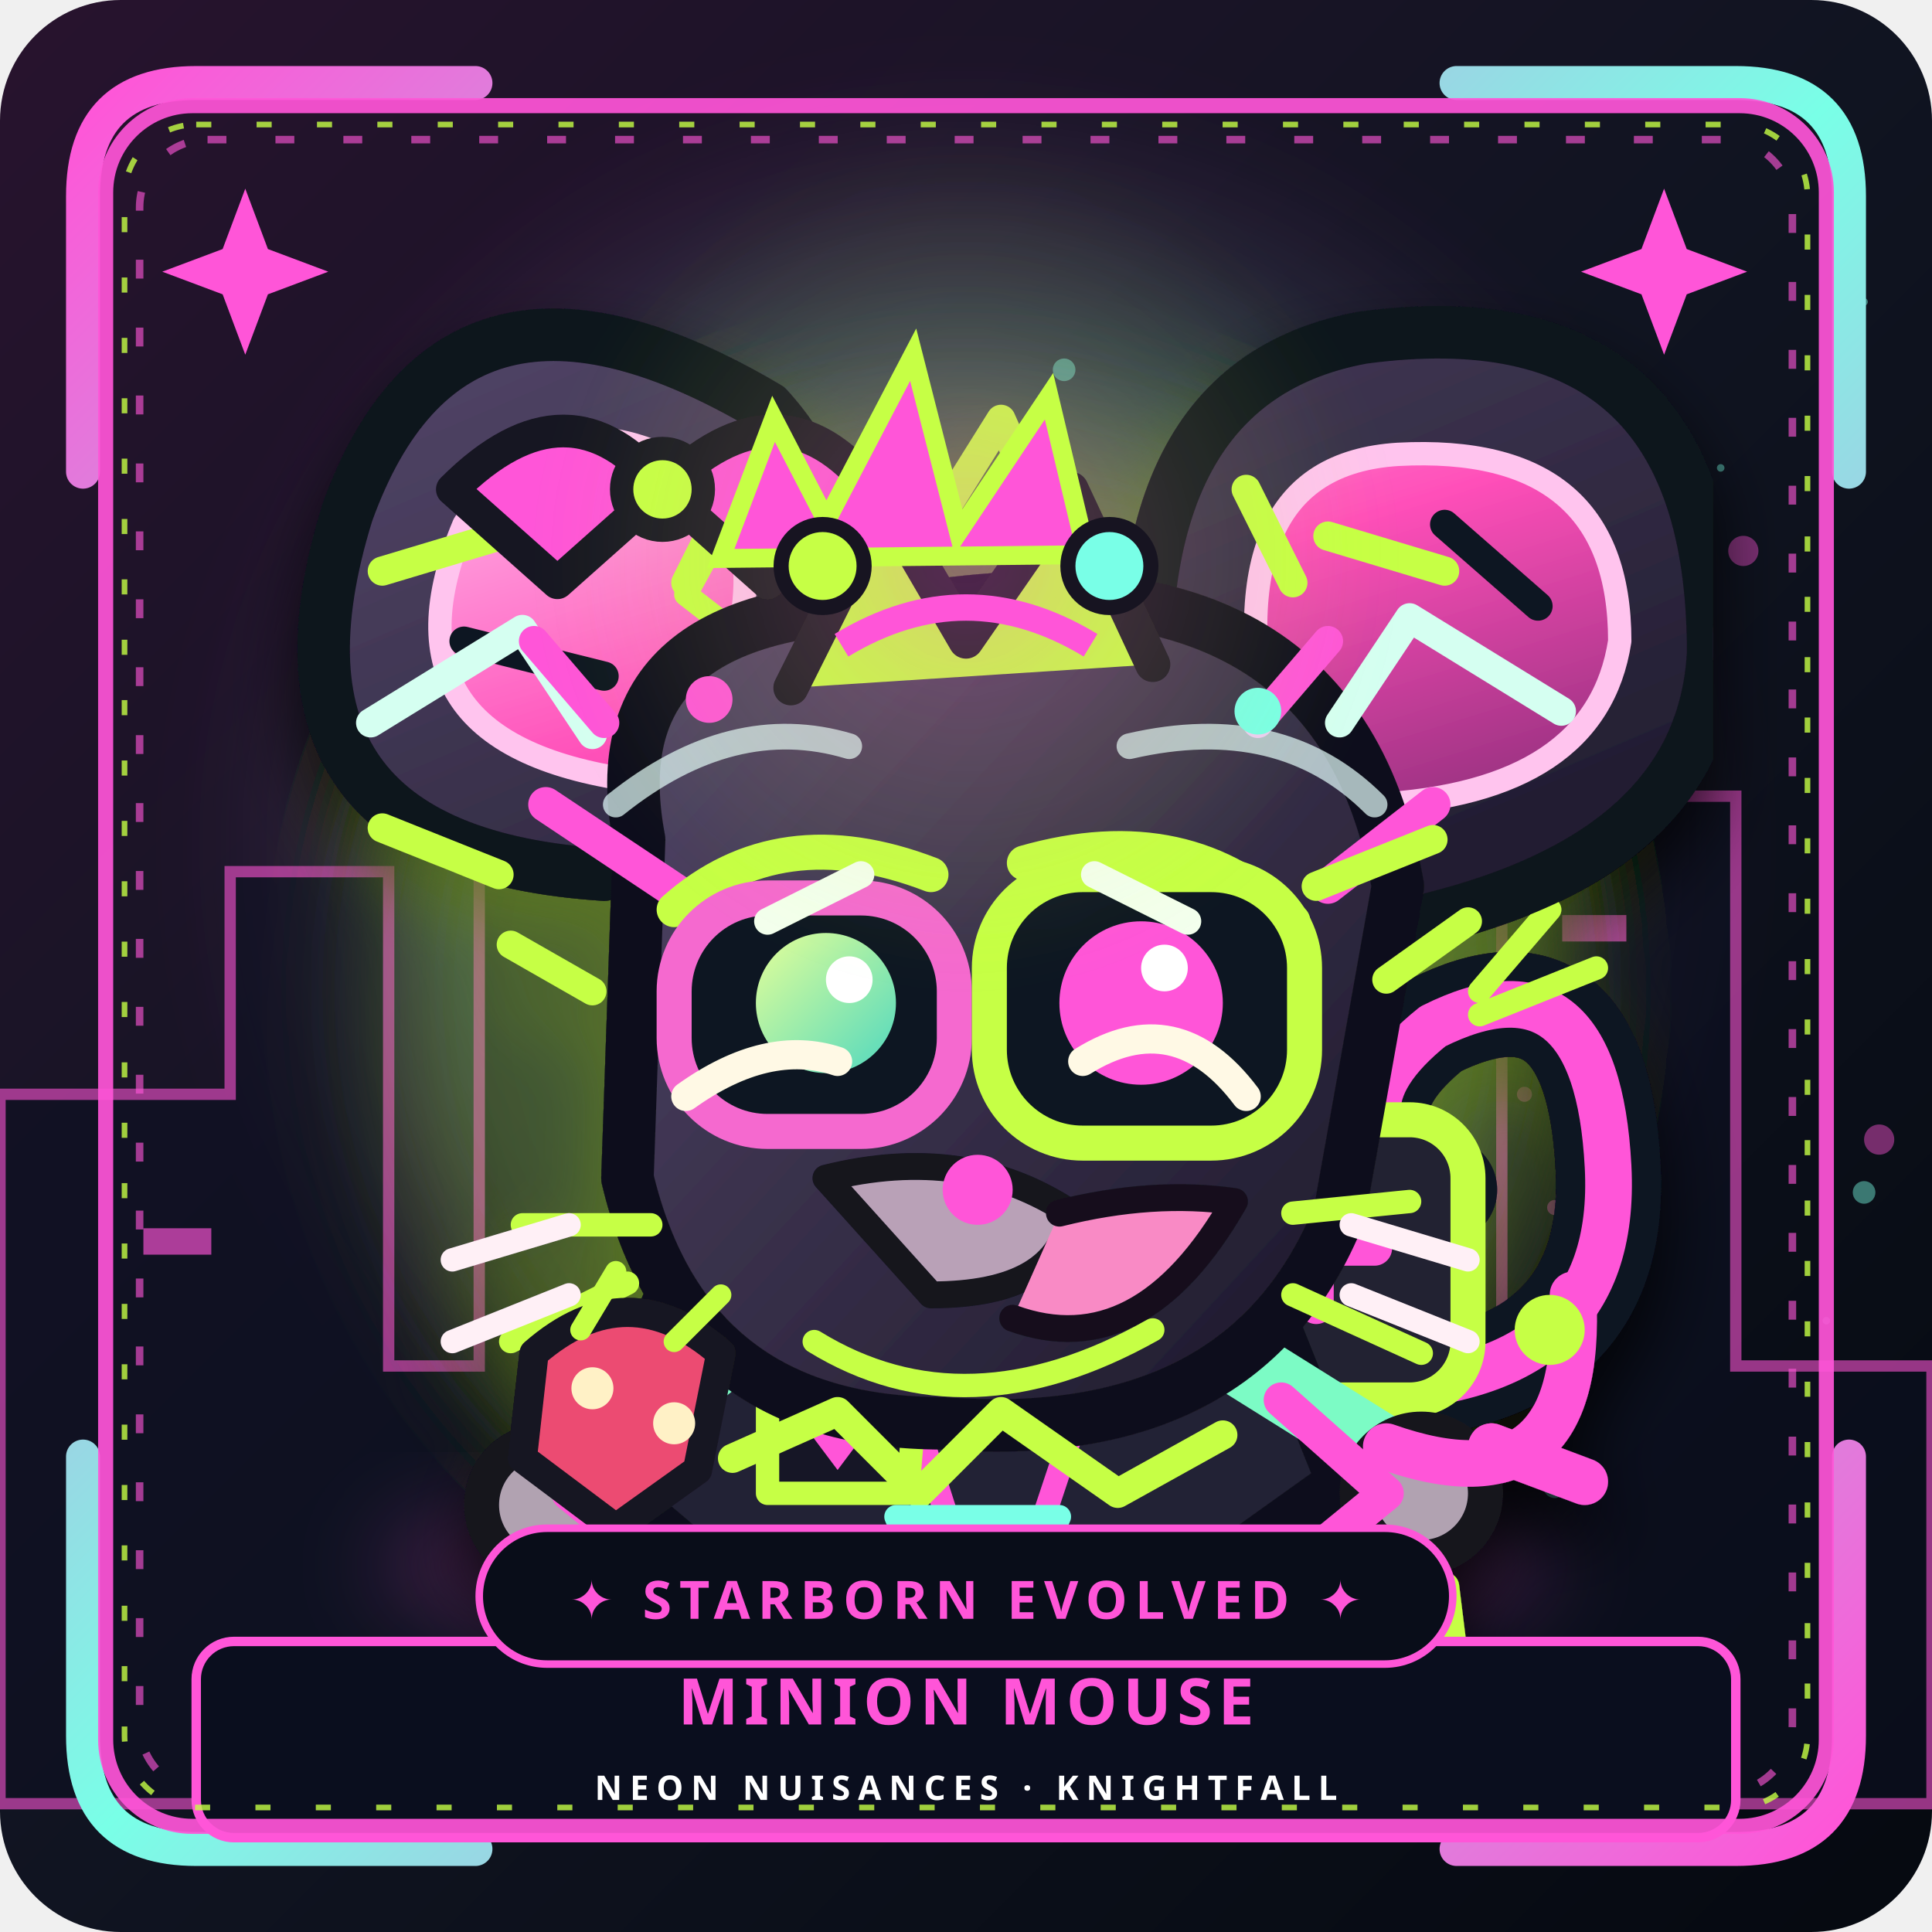
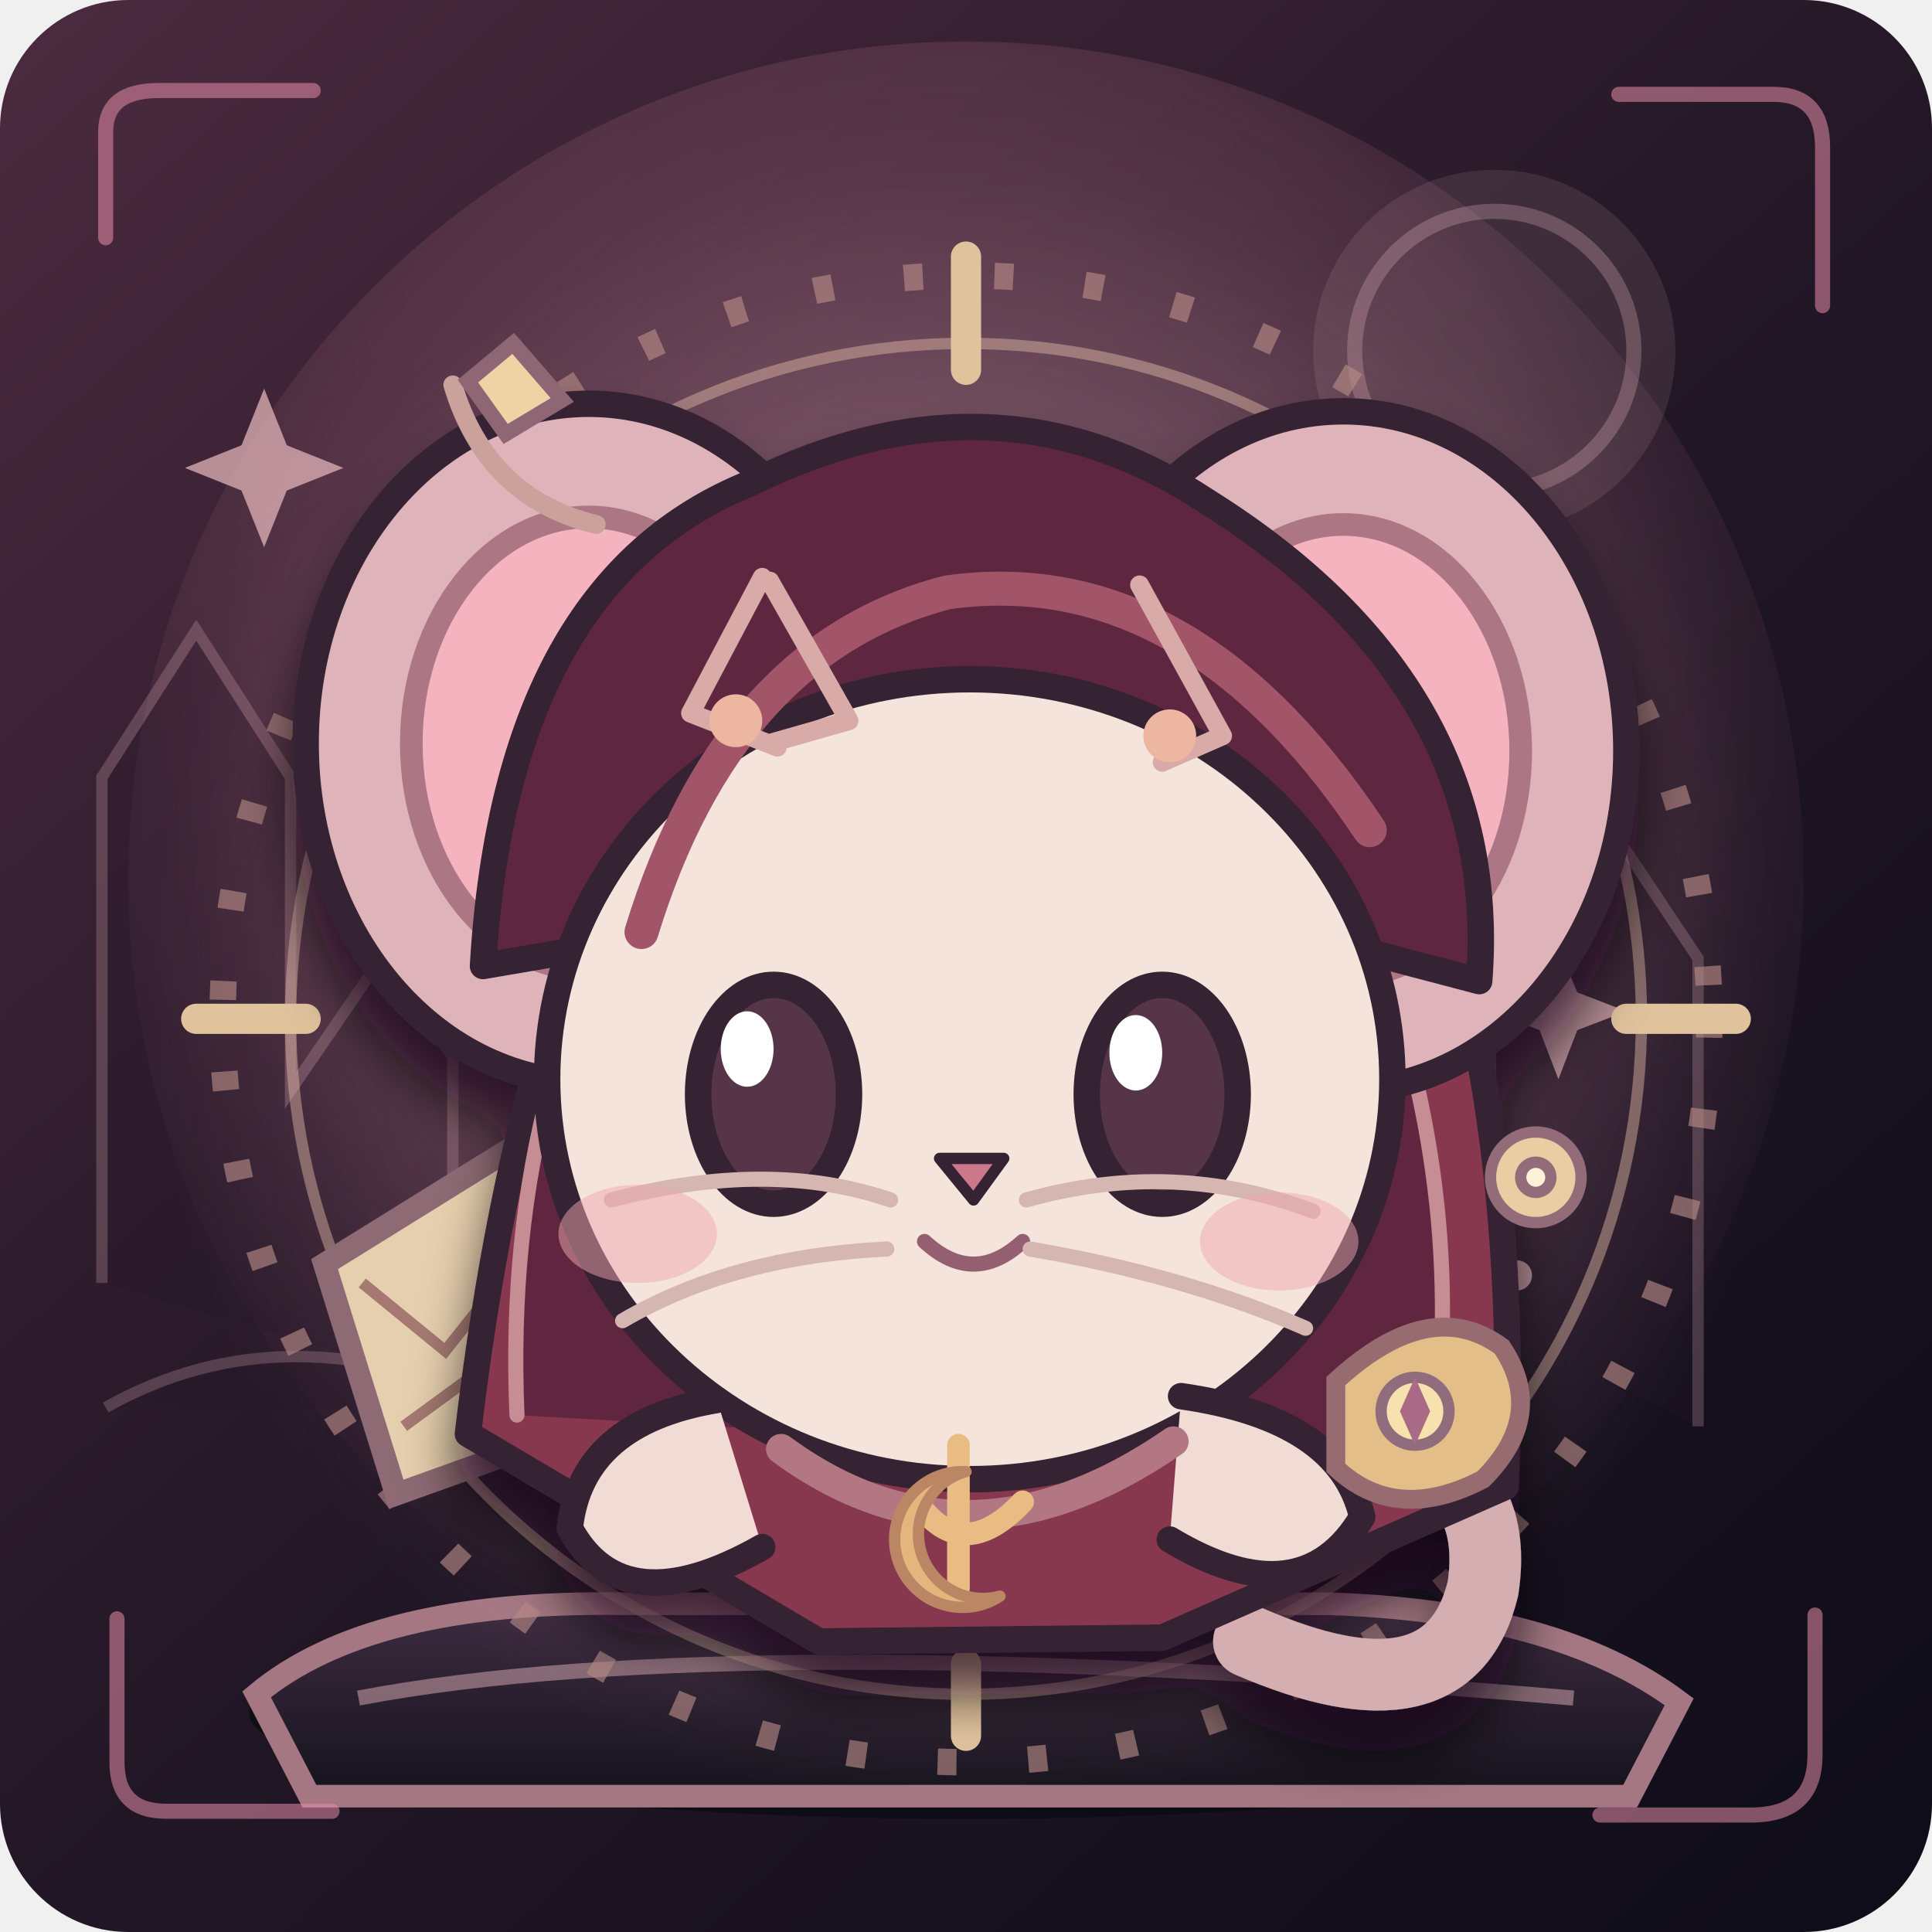
- <svg xmlns="http://www.w3.org/2000/svg" viewBox="0 0 512 512" role="img" aria-label="Minion Mouse: Mastermind evolved Starborn companion">
+ <svg xmlns="http://www.w3.org/2000/svg" viewBox="0 0 512 512" role="img" data-evolution-form="minion-mouse" aria-labelledby="minion-mouse-title minion-mouse-desc">
  <defs>
-     <radialGradient id="evolveAura">
-       <stop stop-color="#ff55d8" stop-opacity=".3" />
-       <stop offset="1" stop-color="#c6ff45" stop-opacity="0" />
+     <linearGradient id="minion-mouse-sky" x1="0" y1="0" x2=".9" y2="1">
+       <stop stop-color="#4c2b3f" />
+       <stop offset=".56" stop-color="#211625" />
+       <stop offset="1" stop-color="#100d1a" />
+     </linearGradient>
+     <radialGradient id="minion-mouse-aura" cx=".49" cy=".42" r=".63">
+       <stop stop-color="#e7b8bd" stop-opacity=".43" />
+       <stop offset=".65" stop-color="#e38da6" stop-opacity=".15" />
+       <stop offset="1" stop-color="#211625" stop-opacity="0" />
    </radialGradient>
-     <filter id="evolveGlow">
-       <feGaussianBlur stdDeviation="8" />
+     <linearGradient id="minion-mouse-ground" x1="0" y1="0" x2="0" y2="1">
+       <stop stop-color="#3e2b40" />
+       <stop offset="1" stop-color="#15131d" />
+     </linearGradient>
+     <filter id="minion-mouse-shadow" x="-35%" y="-40%" width="170%" height="180%">
+       <feDropShadow dx="0" dy="11" stdDeviation="7" flood-color="#090710" flood-opacity=".7" />
    </filter>
+     <radialGradient id="minion-mouse-evolved-halo">
+       <stop stop-color="#e4b890" stop-opacity=".31" />
+       <stop offset=".72" stop-color="#b78291" stop-opacity=".12" />
+       <stop offset="1" stop-color="#b78291" stop-opacity="0" />
+     </radialGradient>
  </defs>
-   <svg x="0" y="0" width="512" height="512" viewBox="0 0 512 512">
-     <defs>
-       <linearGradient id="sceneBackground" x2="1" y2="1">
-         <stop stop-color="#28132e" />
-         <stop offset=".5" stop-color="#101421" />
-         <stop offset="1" stop-color="#050910" />
-       </linearGradient>
-       <radialGradient id="sceneAura">
-         <stop stop-color="#ff55d8" stop-opacity=".46" />
-         <stop offset=".65" stop-color="#79ffe7" stop-opacity=".19" />
-         <stop offset="1" stop-color="#ff55d8" stop-opacity="0" />
-       </radialGradient>
-       <linearGradient id="neonTrim" x2="1" y2="1">
-         <stop stop-color="#ff55d8" />
-         <stop offset=".5" stop-color="#79ffe7" />
-         <stop offset="1" stop-color="#ff55d8" />
-       </linearGradient>
-       <filter id="sceneGlow">
-         <feGaussianBlur stdDeviation="12" />
-       </filter>
-       <filter id="characterDepth">
-         <feDropShadow dx="0" dy="10" stdDeviation="9" flood-color="#000" flood-opacity=".8" />
-       </filter>
-     </defs>
-     <rect width="512" height="512" rx="32" fill="url(#sceneBackground)" />
-     <circle cx="256" cy="224" r="205" fill="url(#sceneAura)" filter="url(#sceneGlow)" />
-     <g style="color:#ff55d8">
-       <path d="M0 362V290h61v-59h42v131h24V196h67v166h21V245h55v117h42V278h66v84h20V211h62v151h52v116H0Z" fill="#0c1021" stroke="currentColor" stroke-width="3" opacity=".58" />
-       <path d="M38 329h18m109-95h18m76 50h17m138-38h17" stroke="currentColor" stroke-width="7" opacity=".65" />
+   <rect x="0" y="0" width="512" height="512" rx="34" fill="url(#minion-mouse-sky)" />
+   <circle cx="256" cy="233" r="222" fill="url(#minion-mouse-aura)" />
+   <circle cx="396" cy="93" r="48" fill="#e7b8bd" opacity=".12" />
+   <circle cx="396" cy="93" r="37" fill="none" stroke="#e7b8bd" opacity=".28" stroke-width="4" />
+   <path d="M27 340V206l25-39 25 39v83l24-35 19 26v87m275-18v-95l27-42 28 42v124m-422-5q48-27 106 0" fill="#211625" stroke="#e7b8bd" stroke-width="3" opacity=".24" />
+   <g fill="#e7b8bd" opacity=".72">
+     <path d="m70 103 6 15 15 6-15 6-6 15-6-15-15-6 15-6zm343 148 5 12 13 5-13 5-5 13-5-13-13-5 13-5z" />
+     <circle cx="364" cy="178" r="3" />
+     <circle cx="113" cy="249" r="3" />
+     <circle cx="402" cy="338" r="4" />
+   </g>
+   <ellipse cx="256" cy="454" rx="190" ry="28" fill="#08080e" opacity=".69" />
+   <path d="M68 449q30-25 97-24h187q61 2 93 26l-13 25H82Z" fill="url(#minion-mouse-ground)" stroke="#a47783" stroke-width="6" />
+   <path d="M95 450q100-19 322 0" fill="none" stroke="#e7b8bd" stroke-width="4" opacity=".47" />
+   <g class="evolution-rear" aria-hidden="true">
+     <circle cx="256" cy="264" r="215" fill="url(#minion-mouse-evolved-halo)" />
+     <circle cx="256" cy="270" r="197" fill="none" stroke="#b88b87" stroke-width="7" stroke-dasharray="5 19" opacity=".63" />
+     <circle cx="256" cy="270" r="179" fill="none" stroke="#e4bca8" stroke-width="3" opacity=".45" />
+     <path d="M256 68v30M256 441v19M52 270h29m350 0h29" stroke="#e0c29d" stroke-width="8" stroke-linecap="round" />
+     <path d="m86 335 58-36 14 78-53 19Z" fill="#e6cfae" stroke="#8d6a74" stroke-width="6" />
+     <path d="m96 340 22 18 27-34M107 378l30-22" fill="none" stroke="#a57972" stroke-width="3" />
+   </g>
+   <g filter="url(#minion-mouse-shadow)">
+     <g class="creature" stroke="#352031" stroke-width="7" stroke-linecap="round" stroke-linejoin="round">
+       <path d="M306 385q95-17 87 36-9 37-62 14" fill="none" stroke="#d4aeb0" stroke-width="19" />
+       <path d="M124 380q15-127 59-190 42-57 83-59 60-3 98 65 40 77 35 198l-91 40-91 1Z" fill="#87394f" />
+       <path d="M137 375q-4-94 43-160 35-62 85-66 70 12 99 100 26 70 15 140" fill="#61283f" stroke="#c78d94" stroke-width="4" />
+       <ellipse cx="156" cy="197" rx="75" ry="90" fill="#dfb3ba" />
+       <ellipse cx="356" cy="199" rx="75" ry="90" fill="#dfb3ba" />
+       <ellipse cx="156" cy="197" rx="47" ry="60" fill="#f4b3bf" stroke="#ac7684" stroke-width="6" />
+       <ellipse cx="356" cy="199" rx="47" ry="60" fill="#f4b3bf" stroke="#ac7684" stroke-width="6" />
+       <path d="M128 256q6-102 71-128 65-32 121 5 78 49 72 127l-57-15q-66-20-131-2Z" fill="#5f2840" />
+       <ellipse cx="257" cy="286" rx="112" ry="106" fill="#f4e4db" />
+       <ellipse cx="205" cy="290" rx="20" ry="29" fill="#563648" />
+       <ellipse cx="308" cy="290" rx="20" ry="29" fill="#563648" />
+       <ellipse cx="198" cy="278" rx="7" ry="10" fill="#fff" stroke="none" />
+       <ellipse cx="301" cy="279" rx="7" ry="10" fill="#fff" stroke="none" />
+       <path d="m249 307 17 0-8 11Z" fill="#cc788b" stroke-width="3" />
+       <path d="M245 329q13 12 26 0" fill="none" stroke="#955f72" stroke-width="4" />
+       <path d="M236 318q-32-11-74 0m73 13q-41 2-70 19m107-32q39-11 76 3m-75 10q41 7 73 21" fill="none" stroke="#d5b6b1" stroke-width="4" />
+       <ellipse cx="169" cy="327" rx="21" ry="13" fill="#efa8b2" stroke="none" opacity=".5" />
+       <ellipse cx="339" cy="329" rx="21" ry="13" fill="#efa8b2" stroke="none" opacity=".5" />
+       <path d="M170 247Q193 172 251 157q64-9 112 63" fill="none" stroke="#a25569" stroke-width="9" />
+       <path d="M202 153l-19 36 23 9m-2-44 21 37-21 6M302 155l22 40-16 7" stroke="#d8aaa8" stroke-width="5" fill="none" />
+       <path d="M190 371q-36 6-39 34 14 26 51 5m111-40q42 6 48 32-16 27-51 6" fill="#f0dbd5" />
+       <path d="M207 384Q256 420 311 382" fill="none" stroke="#b37783" stroke-width="8" />
+       <path d="M243 398q12 17 28 0m-17-15v38" fill="none" stroke="#e9bc83" stroke-width="6" />
+       <path d="M265 423a18 18 0 1 1-9-33 13 13 0 1 0 9 33Z" fill="#e4b57d" stroke="#ba8663" stroke-width="3" />
+       <circle cx="195" cy="191" r="7" fill="#ecb6a1" stroke="none" />
+       <circle cx="310" cy="195" r="7" fill="#ecb6a1" stroke="none" />
    </g>
-     <circle cx="412" cy="228" r="1" fill="#79ffe7" opacity=".44" />
-     <circle cx="176" cy="386" r="2" fill="#ff55d8" opacity=".44" />
-     <circle cx="412" cy="394" r="3" fill="#79ffe7" opacity=".44" />
-     <circle cx="364" cy="296" r="4" fill="#ff55d8" opacity=".44" />
-     <circle cx="182" cy="138" r="1" fill="#79ffe7" opacity=".44" />
-     <circle cx="420" cy="180" r="2" fill="#ff55d8" opacity=".44" />
-     <circle cx="368" cy="226" r="3" fill="#79ffe7" opacity=".44" />
-     <circle cx="200" cy="202" r="4" fill="#ff55d8" opacity=".44" />
-     <circle cx="456" cy="124" r="1" fill="#79ffe7" opacity=".44" />
-     <circle cx="346" cy="114" r="2" fill="#ff55d8" opacity=".44" />
-     <circle cx="258" cy="232" r="3" fill="#79ffe7" opacity=".44" />
-     <circle cx="376" cy="102" r="4" fill="#ff55d8" opacity=".44" />
-     <circle cx="212" cy="244" r="1" fill="#79ffe7" opacity=".44" />
-     <circle cx="412" cy="320" r="2" fill="#ff55d8" opacity=".44" />
-     <circle cx="282" cy="98" r="3" fill="#79ffe7" opacity=".44" />
-     <circle cx="262" cy="344" r="4" fill="#ff55d8" opacity=".44" />
-     <circle cx="430" cy="210" r="1" fill="#79ffe7" opacity=".44" />
-     <circle cx="140" cy="370" r="2" fill="#ff55d8" opacity=".44" />
-     <circle cx="266" cy="382" r="3" fill="#79ffe7" opacity=".44" />
-     <circle cx="358" cy="138" r="4" fill="#ff55d8" opacity=".44" />
-     <circle cx="424" cy="104" r="1" fill="#79ffe7" opacity=".44" />
-     <circle cx="116" cy="192" r="2" fill="#ff55d8" opacity=".44" />
-     <circle cx="400" cy="348" r="3" fill="#79ffe7" opacity=".44" />
-     <circle cx="462" cy="146" r="4" fill="#ff55d8" opacity=".44" />
-     <circle cx="298" cy="152" r="1" fill="#79ffe7" opacity=".44" />
-     <circle cx="348" cy="364" r="2" fill="#ff55d8" opacity=".44" />
-     <circle cx="410" cy="368" r="3" fill="#79ffe7" opacity=".44" />
-     <circle cx="380" cy="392" r="4" fill="#ff55d8" opacity=".44" />
-     <circle cx="484" cy="350" r="1" fill="#79ffe7" opacity=".44" />
-     <circle cx="404" cy="290" r="2" fill="#ff55d8" opacity=".44" />
-     <circle cx="494" cy="316" r="3" fill="#79ffe7" opacity=".44" />
-     <circle cx="252" cy="384" r="4" fill="#ff55d8" opacity=".44" />
-     <circle cx="494" cy="80" r="1" fill="#79ffe7" opacity=".44" />
-     <circle cx="232" cy="394" r="2" fill="#ff55d8" opacity=".44" />
-     <circle cx="338" cy="260" r="3" fill="#79ffe7" opacity=".44" />
-     <circle cx="498" cy="302" r="4" fill="#ff55d8" opacity=".44" />
-     <ellipse cx="256" cy="415" rx="155" ry="25" fill="#ff55d8" opacity=".24" filter="url(#sceneGlow)" />
-     <g filter="url(#characterDepth)">
-       <svg x="58" y="74" width="396" height="396" data-starborn-ready="1" viewBox="0 0 128 128" role="img" aria-labelledby="title desc">
-         <defs>
-           <linearGradient id="fur" x1="0" y1="0" x2="1" y2="1">
-             <stop stop-color="#54476a" />
-             <stop offset="1" stop-color="#191627" />
-           </linearGradient>
-           <linearGradient id="ear" x1="0" y1="0" x2="1" y2="1">
-             <stop stop-color="#ffb7e8" />
-             <stop offset=".5" stop-color="#ff4fb9" />
-             <stop offset="1" stop-color="#8b2d79" />
-           </linearGradient>
-           <linearGradient id="lens" x1="0" y1="0" x2="1" y2="1">
-             <stop stop-color="#e4ff98" />
-             <stop offset="1" stop-color="#50d8bf" />
-           </linearGradient>
-           <filter id="halo" x="-60%" y="-60%" width="220%" height="220%">
-             <feGaussianBlur stdDeviation="5" />
-           </filter>
-         </defs>
-         <ellipse cx="65" cy="118" rx="41" ry="5" fill="#ff55d8" opacity=".28" />
-         <circle cx="64" cy="61" r="50" fill="#c6ff45" opacity=".19" filter="url(#halo)" />
-         <g id="fx">
-           <path d="m14 17 3-8 3 8-3 8Zm94 7 4-9 4 9-4 9Z" fill="#c6ff45" />
-           <circle cx="117" cy="79" r="2.5" fill="#ff55d8" />
-         </g>
-         <g id="character" stroke-linecap="round" stroke-linejoin="round">
-           <path d="M97 95q23 0 22-19t-15-12q-10 8 1 14" fill="none" stroke="#111321" stroke-width="9" />
-           <path d="M97 95q23 0 22-19t-15-12q-10 8 1 14" fill="none" stroke="#ff55d8" stroke-width="4" />
-           <path d="m108 61 6-7m-6 9 10-4" stroke="#c6ff45" stroke-width="2" />
-           <rect x="85" y="72" width="22" height="24" rx="5" fill="#212130" stroke="#c6ff45" stroke-width="3" />
-           <path d="M94 78v10m-5-5h10" stroke="#ff55d8" stroke-width="3" />
-           <path d="M33 51Q2 49 11 20q9-25 36-9 11 12 3 36M80 43Q76 9 98 5q30-4 30 27-1 19-30 24" fill="url(#fur)" stroke="#10121e" stroke-width="4.5" />
-           <path d="M36 43Q13 40 21 21q8-13 22-3 5 8-2 22M90 40Q85 16 101 15q19-1 19 16-2 13-21 14" fill="url(#ear)" stroke="#ffc4ee" stroke-width="2" />
-           <path d="m21 31 12 3m72-13 8 7" stroke="#111321" stroke-width="2.5" />
-           <path d="M46 16 40 27 49 34M102 47l-8-9-7 8" stroke="#c6ff45" stroke-width="2" fill="none" />
-           <path d="M46 99 38 115h20l7-16m14 1 4 15h18L91 98" fill="#342139" stroke="#141421" stroke-width="4" />
-           <path d="M34 111q16-5 29 0v9H32Zm47 0q14-6 24 1l1 8H80Z" fill="#171522" stroke="#c6ff45" stroke-width="2.5" />
-           <path d="M37 114h21m28 0h16" stroke="#ff55d8" stroke-width="2" />
-           <path d="M42 79q19-10 44-1l10 25-14 10H45l-13-11Z" fill="#222034" stroke="#0e111b" stroke-width="4" />
-           <path d="m55 83 8 25m15-24-8 24" stroke="#ff55d8" stroke-width="2" />
-           <path d="M42 93 28 104m60-11 16 10" stroke="#7bfbc5" stroke-width="6" />
-           <circle cx="28" cy="105" r="5.5" fill="#b1a2b1" stroke="#14121d" stroke-width="3" />
-           <circle cx="103" cy="104" r="5.5" fill="#b1a2b1" stroke="#14121d" stroke-width="3" />
-           <path d="M47 92h13l-1 12H47Z" fill="#171725" stroke="#c6ff45" stroke-width="2" />
-           <path d="m50 98 3-4 3 4-3 4Z" fill="#ff55d8" />
-           <path d="M36 48Q32 27 61 28q35-5 40 24l-5 28q-8 20-34 18-22 0-27-21Z" fill="url(#fur)" stroke="#11111c" stroke-width="4.5" />
-           <path d="m49 35 8-16 7 12 9-13 7 15" fill="#c6ff45" stroke="#141421" stroke-width="3" />
-           <path d="m40 53-12-8m67 7 9-7" stroke="#ff55d8" stroke-width="3" />
-           <path d="M39 54q9-8 22-3m8-1q14-4 23 5" fill="none" stroke="#c6ff45" stroke-width="3" />
-           <g id="eyes">
-             <rect x="39" y="53" width="24" height="20" rx="8" fill="#0c1920" stroke="#f569cf" stroke-width="3" />
-             <rect x="66" y="51" width="27" height="23" rx="8" fill="#0c1920" stroke="#c6ff45" stroke-width="3" />
-             <circle cx="52" cy="62" r="6" fill="url(#lens)" />
-             <circle cx="79" cy="62" r="7" fill="#ff55d8" />
-             <circle cx="54" cy="60" r="2" fill="#fff" />
-             <circle cx="81" cy="59" r="2" fill="#fff" />
-           </g>
-           <g id="lids" opacity="0">
-             <path d="M43 64h16m11-1h18" stroke="#e9fff3" stroke-width="4" fill="none" />
-           </g>
-           <g id="wink" opacity="0">
-             <path d="m70 63 8 3 9-3" fill="none" stroke="#baff80" stroke-width="4" />
-           </g>
-           <path d="M52 77q12-3 21 3-1 7-12 7Z" fill="#b9a1b7" stroke="#12121d" stroke-width="2.3" />
-           <path d="M72 80q8-2 15-1-8 14-19 10" fill="#f98ac5" stroke="#13111d" stroke-width="2.3" />
-           <circle cx="65" cy="78" r="3" fill="#ff55d8" />
-           <path d="M51 91q13 8 29-1" stroke="#c6ff45" stroke-width="2" fill="none" />
-           <path d="m37 81-11 0m9 5-10 5m67-11 10-1m-10 8 11 5" fill="none" stroke="#c6ff45" stroke-width="2" />
-           <g id="deluxe-scavenger-gear" stroke-linecap="round" stroke-linejoin="round">
-             <path d="m13 38 13-8 6 9m83-2-13-8-6 9" fill="none" stroke="#d5fff1" stroke-width="2.5" />
-             <path d="m14 25 10-3m81 3-10-3M14 47l10 4m80-3-10 4" stroke="#c6ff45" stroke-width="2.5" />
-             <path d="m27 31 6 7m62-7-6 7" stroke="#ff55d8" stroke-width="2.6" />
-             <path d="M34 45q10-8 20-5m24 0q13-3 21 5" stroke="#e6ffff" stroke-opacity=".7" stroke-width="2.2" fill="none" />
-             <path d="m32 61-7-4m75 3 7-5" stroke="#c6ff45" stroke-width="2.4" />
-             <path d="M40 70q7-5 13-3m21 0q8-5 14 3" stroke="#fff9e5" stroke-width="2.5" fill="none" />
-             <path d="m39 96-9 8 11 9m50-17 9 8-11 9" fill="none" stroke="#ff55d8" stroke-width="3" />
-             <path d="M44 101l9-4 7 7 7-7 10 7 9-5" fill="none" stroke="#c6ff45" stroke-width="2.5" />
-             <path d="M58 106h14l-3 7h-8Z" fill="#19273a" stroke="#79ffe7" stroke-width="2" />
-             <circle cx="65" cy="109" r="2" fill="#c6ff45" />
-             <path d="m30 81-10 3m10 3-10 4m77-10 10 3m-10 3 10 4" stroke="#fff0f6" stroke-width="2" />
-             <path d="M52 115l5 9m18-9-5 9" stroke="#79ffe7" stroke-width="2.4" />
-             <path d="M100 100q17 6 16-13m-7 13 8 3" fill="none" stroke="#ff55d8" stroke-width="4" />
-             <circle cx="114" cy="90" r="3" fill="#c6ff45" />
-             <path d="m62 20 5-8 4 9m-31 5 4-8m48 8-4-8" fill="none" stroke="#c6ff45" stroke-width="2.5" />
-             <path d="m47 55 8-4m20 0 8 4" stroke="#f3ffed" stroke-width="2.3" />
-             <circle cx="42" cy="36" r="2" fill="#ff55d8" />
-             <circle cx="89" cy="37" r="2" fill="#79ffe7" />
-           </g>
-         </g>
-         <g stroke-linejoin="round" stroke-linecap="round">
-           <path d="m20 18q10-10 18 0l-9 8Zm18 0q10-10 18 0L47 26Z" fill="#ff55d8" stroke="#161421" stroke-width="2.8" />
-           <circle cx="38" cy="18" r="3.5" fill="#c6ff45" stroke="#161421" stroke-width="2" />
-           <path d="M27 92q8-7 16 0l-2 10-7 5-8-6Z" fill="#ec4b72" stroke="#171421" stroke-width="2.5" />
-           <circle cx="32" cy="95" r="1.8" fill="#fff1c6" />
-           <circle cx="39" cy="98" r="1.8" fill="#fff1c6" />
-           <path d="m31 90 3-5m5 6 4-4" stroke="#c6ff45" stroke-width="1.8" />
-         </g>
-       </svg>
+   </g>
+   <g class="evolution-details" aria-hidden="true">
+     <path d="M354 366q25-23 44-9 12 18-5 35-23 12-39-3Z" fill="#e4be89" stroke="#966c70" stroke-width="5" />
+     <circle cx="375" cy="374" r="9" fill="#f7e1ae" stroke="#916c7d" stroke-width="3" />
+     <path d="m375 365 4 9-4 9-4-9Z" fill="#a86a85" />
+     <path d="M120 102q9 30 38 37" fill="none" stroke="#caa19b" stroke-width="5" stroke-linecap="round" />
+     <path d="m124 101 12-10 13 15-15 9Z" fill="#efd3a5" stroke="#8f6774" stroke-width="4" />
+     <g fill="#ebcda4" stroke="#946c79" stroke-width="3">
+       <circle cx="407" cy="312" r="12" />
+       <circle cx="407" cy="312" r="4" fill="#fff1d5" />
    </g>
-     <path d="M22 125V52Q22 22 52 22h74M386 22h74q30 0 30 30v73M490 386v74q0 30-30 30h-74M126 490H52q-30 0-30-30v-74" stroke="url(#neonTrim)" stroke-width="9" stroke-linecap="round" fill="none" />
-     <rect x="37" y="37" width="438" height="438" rx="18" fill="none" stroke="#ff55d8" stroke-width="2" stroke-dasharray="5 13" opacity=".62" />
-     <rect x="52" y="435" width="408" height="52" rx="10" fill="#0a0e1e" stroke="#ff55d8" stroke-width="2.5" />
-     <text x="256" y="457" text-anchor="middle" font-family="sans-serif" font-size="17" font-weight="900" letter-spacing="1.5" fill="#ff55d8">MINION MOUSE</text>
-     <text x="256" y="477" text-anchor="middle" font-family="sans-serif" font-size="9" font-weight="700" letter-spacing="2" fill="#fff">NEON NUISANCES · KNIGHTFALL</text>
-   </svg>
-   <circle cx="256" cy="148" r="108" fill="url(#evolveAura)" filter="url(#evolveGlow)" />
-   <path d="m191 148 14-37 14 27 23-44 12 47 24-36 10 42Z" fill="#ff55d8" stroke="#c6ff45" stroke-width="5" />
-   <circle cx="218" cy="150" r="11" fill="#c6ff45" stroke="#171421" stroke-width="4" />
-   <circle cx="294" cy="150" r="11" fill="#79ffe7" stroke="#171421" stroke-width="4" />
-   <path d="M223 171q33-20 66 0" fill="none" stroke="#ff55d8" stroke-width="7" />
-   <rect x="28" y="28" width="456" height="456" rx="23" fill="none" stroke="#ff55d8" stroke-width="4" opacity=".92" />
-   <rect x="33" y="33" width="446" height="446" rx="19" fill="none" stroke="#c6ff45" stroke-width="1.5" stroke-dasharray="4 12" opacity=".8" />
-   <path d="M59 66 65 50l6 16 16 6-16 6-6 16-6-16-16-6Zm376 0 6-16 6 16 16 6-16 6-6 16-6-16-16-6Z" fill="#ff55d8" />
-   <rect x="127" y="405" width="258" height="36" rx="18" fill="#090d19" stroke="#ff55d8" stroke-width="2" />
-   <text x="256" y="429" text-anchor="middle" font-family="sans-serif" font-size="14" font-weight="900" letter-spacing="2" fill="#ff55d8">✦ STARBORN EVOLVED ✦</text>
+   </g>
+   <path d="M28 63V35q0-11 14-11h41M429 25h41q13 0 13 14v42M31 429v38q0 13 13 13h44M424 481h40q17 0 17-16v-37" fill="none" stroke="#e38da6" stroke-width="4" opacity=".55" stroke-linecap="round" />
</svg>
